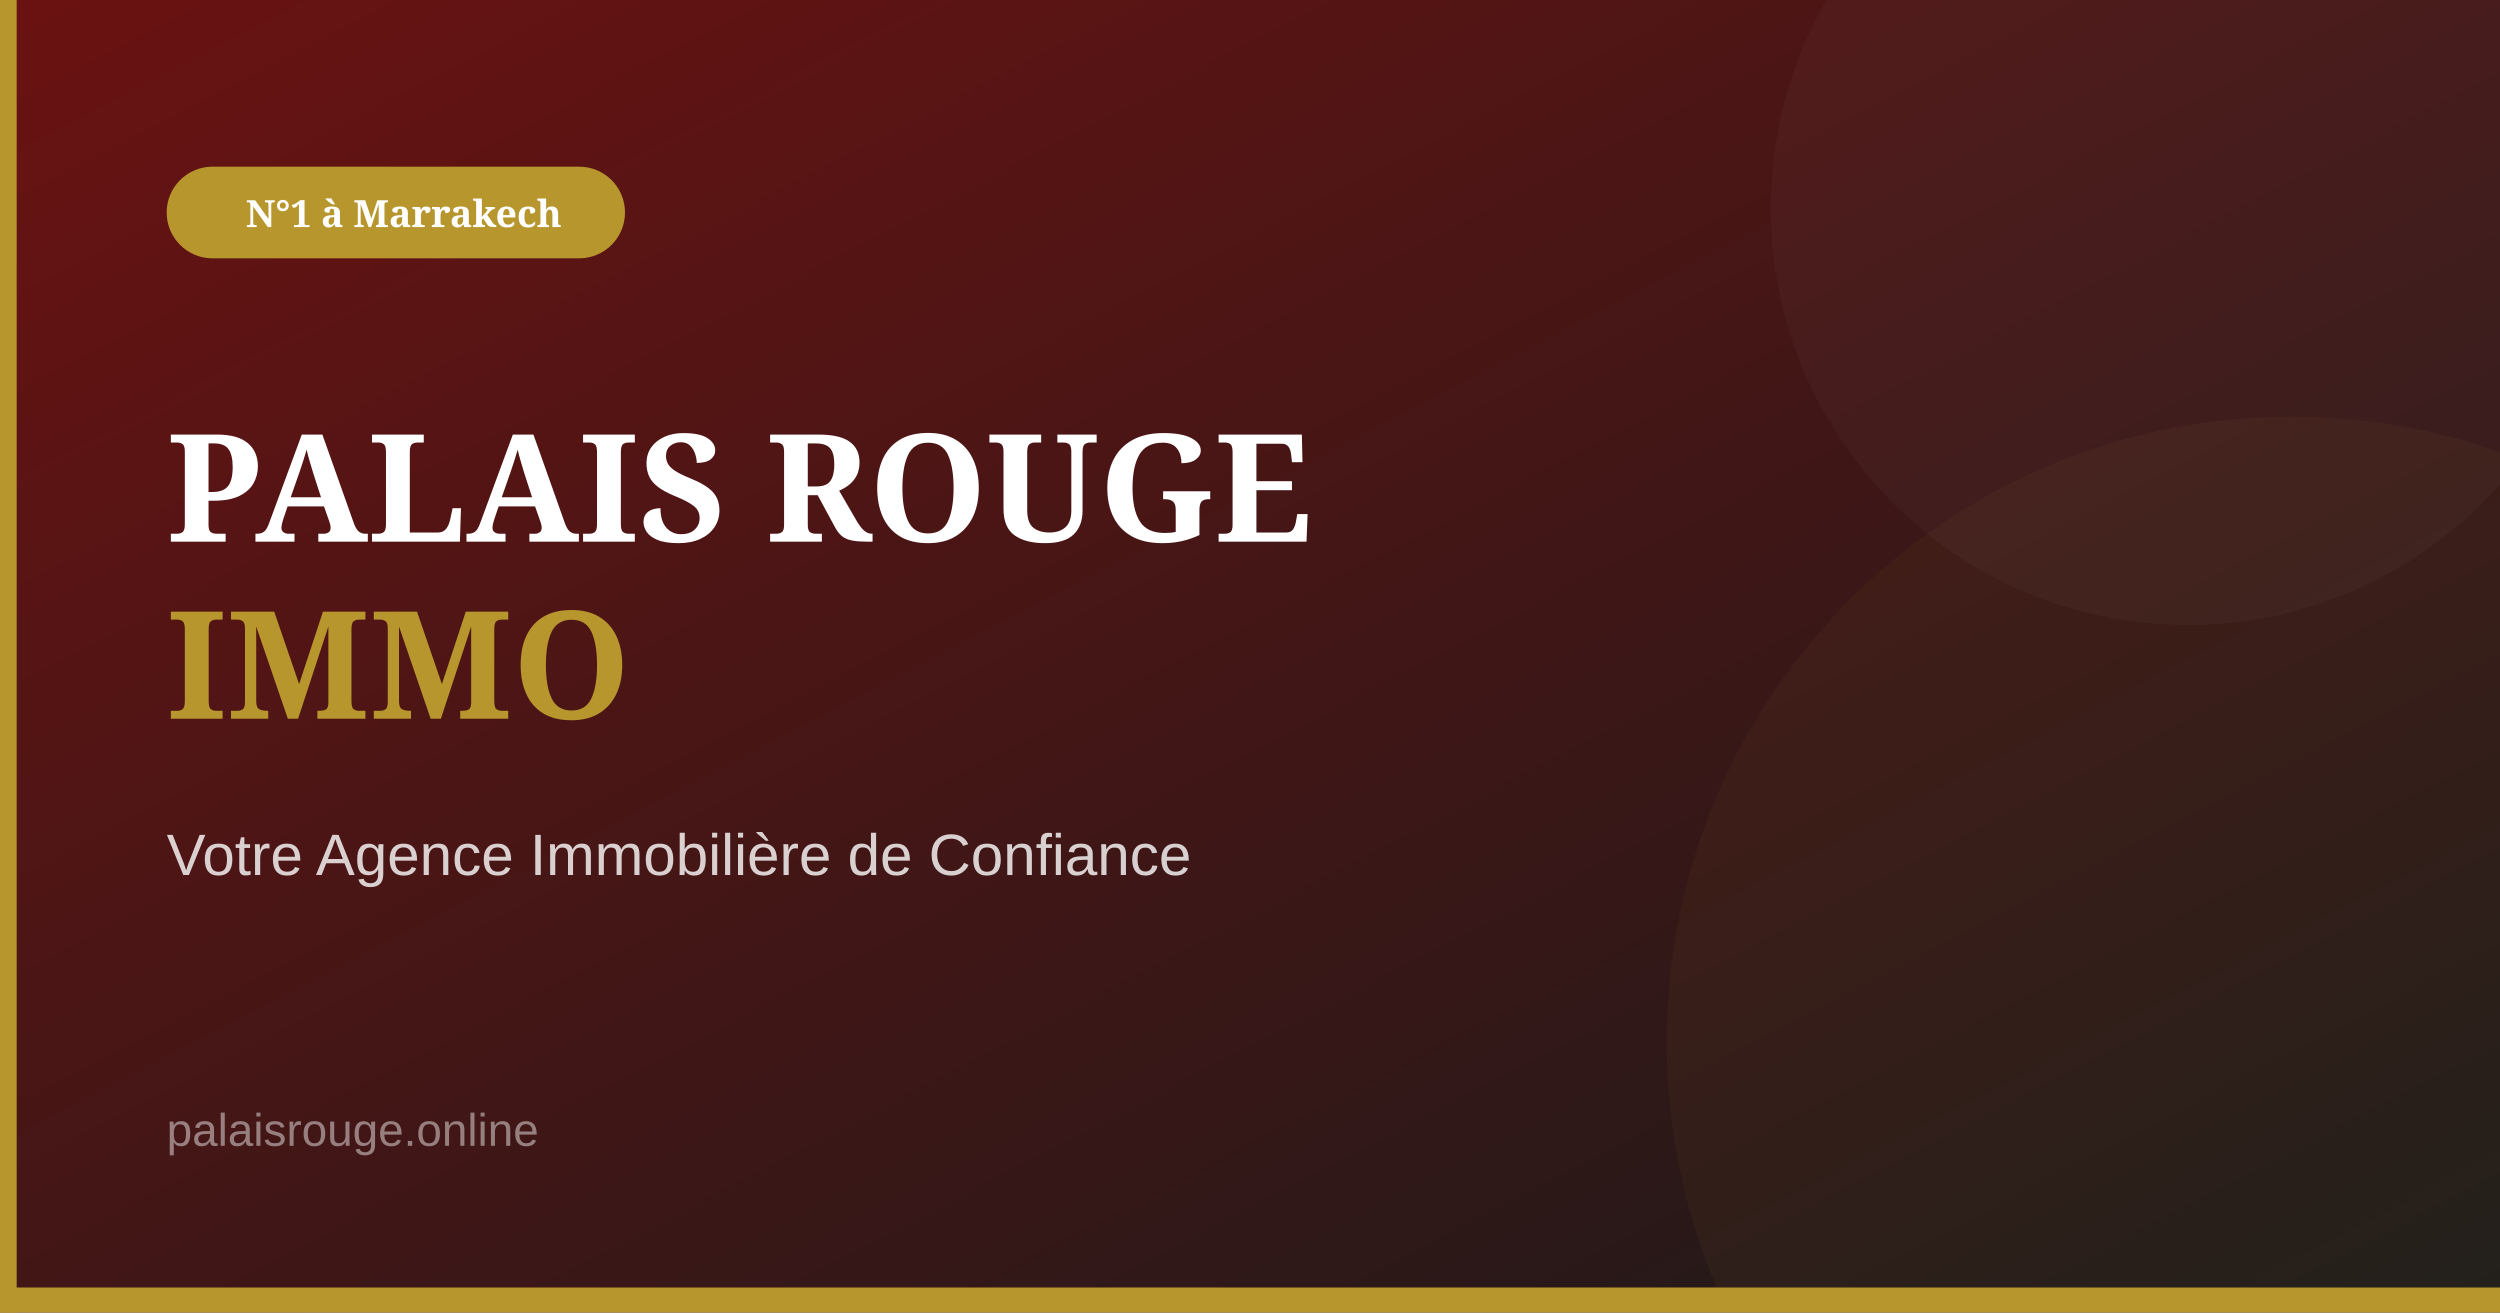
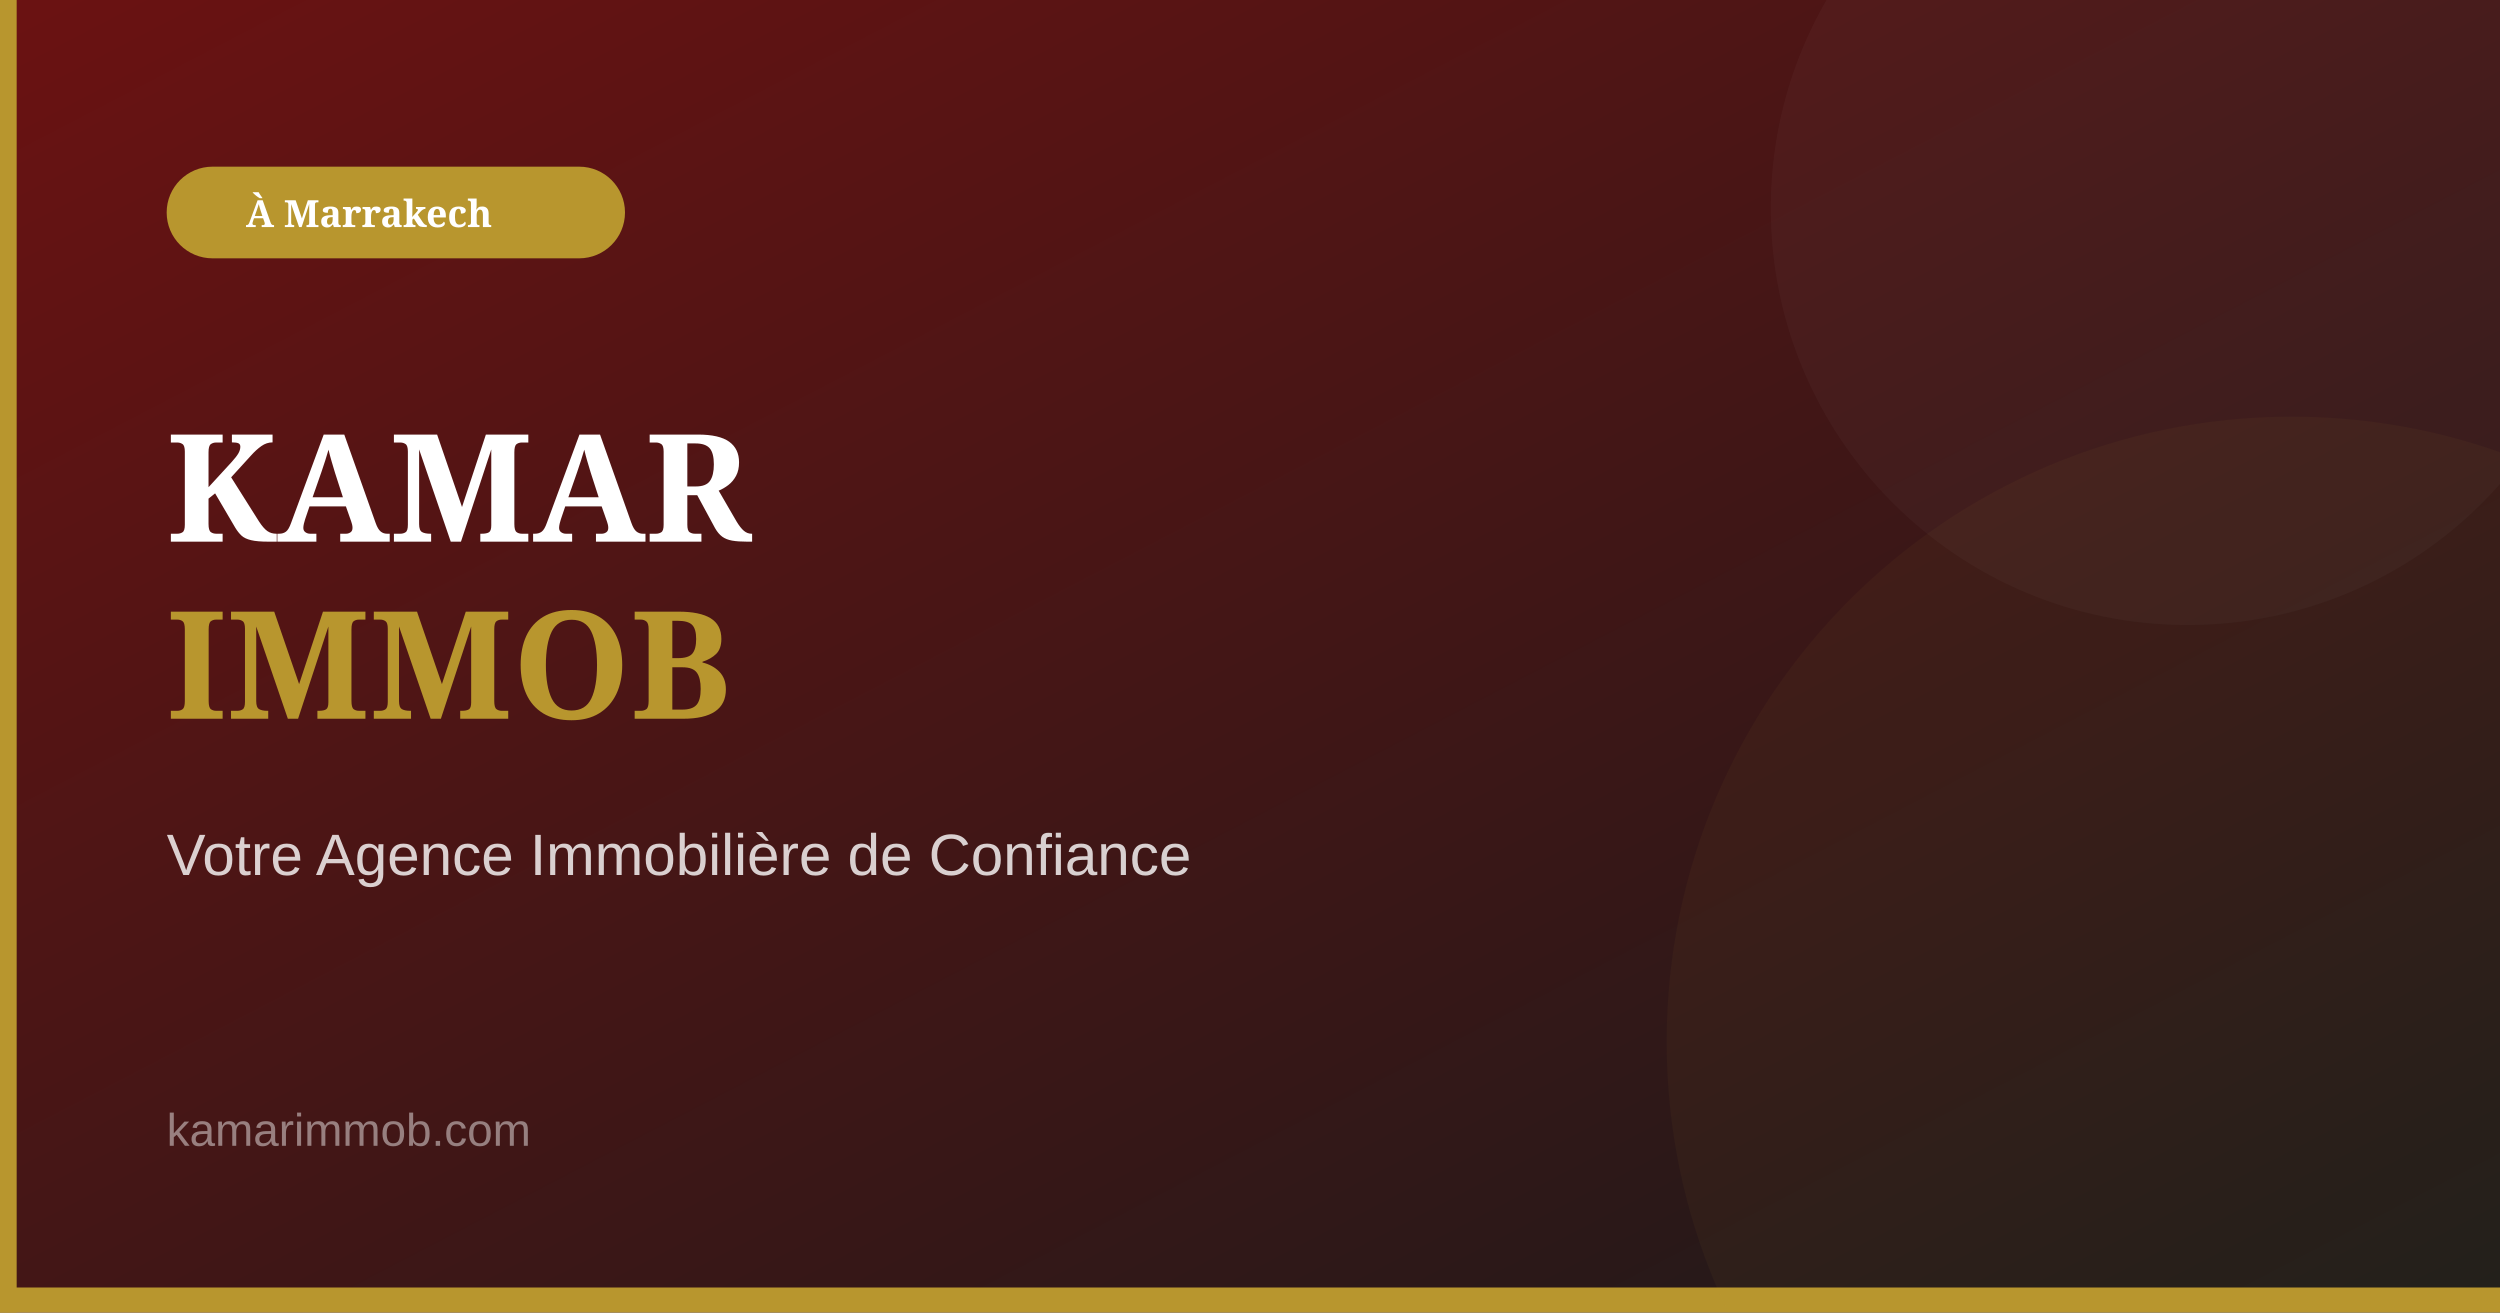
<svg xmlns="http://www.w3.org/2000/svg" width="1200" height="630">
  <defs>
    <linearGradient id="bg" x1="0%" y1="0%" x2="100%" y2="100%">
      <stop offset="0%" style="stop-color:#6B1212" />
      <stop offset="100%" style="stop-color:#1A1A1A" />
    </linearGradient>
  </defs>
  <rect width="1200" height="630" fill="url(#bg)" />
  <rect width="8" height="630" fill="#B8962E" />
  <rect y="618" width="1200" height="12" fill="#B8962E" />
  <circle cx="1050" cy="100" r="200" fill="rgba(255,255,255,0.03)" />
  <circle cx="1100" cy="500" r="300" fill="rgba(184,150,46,0.05)" />
  <rect x="80" y="80" width="220" height="44" rx="22" fill="#B8962E" />
-   <text x="118" y="109" font-family="Georgia,serif" font-size="18" font-weight="bold" fill="white">N°1 à Marrakech</text>
-   <text x="80" y="260" font-family="Georgia,serif" font-size="72" font-weight="bold" fill="white">PALAIS ROUGE</text>
-   <text x="80" y="345" font-family="Georgia,serif" font-size="72" font-weight="bold" fill="#B8962E">IMMO</text>
+   <text x="118" y="109" font-family="Georgia,serif" font-size="18" font-weight="bold" fill="white">À Marrakech</text>
+   <text x="80" y="260" font-family="Georgia,serif" font-size="72" font-weight="bold" fill="white">KAMAR</text>
+   <text x="80" y="345" font-family="Georgia,serif" font-size="72" font-weight="bold" fill="#B8962E">IMMOB</text>
  <text x="80" y="420" font-family="Arial,sans-serif" font-size="28" fill="rgba(255,255,255,0.80)">Votre Agence Immobilière de Confiance</text>
-   <text x="80" y="550" font-family="Arial,sans-serif" font-size="22" fill="rgba(255,255,255,0.45)">palaisrouge.online</text>
+   <text x="80" y="550" font-family="Arial,sans-serif" font-size="22" fill="rgba(255,255,255,0.45)">kamarimmob.com</text>
</svg>
